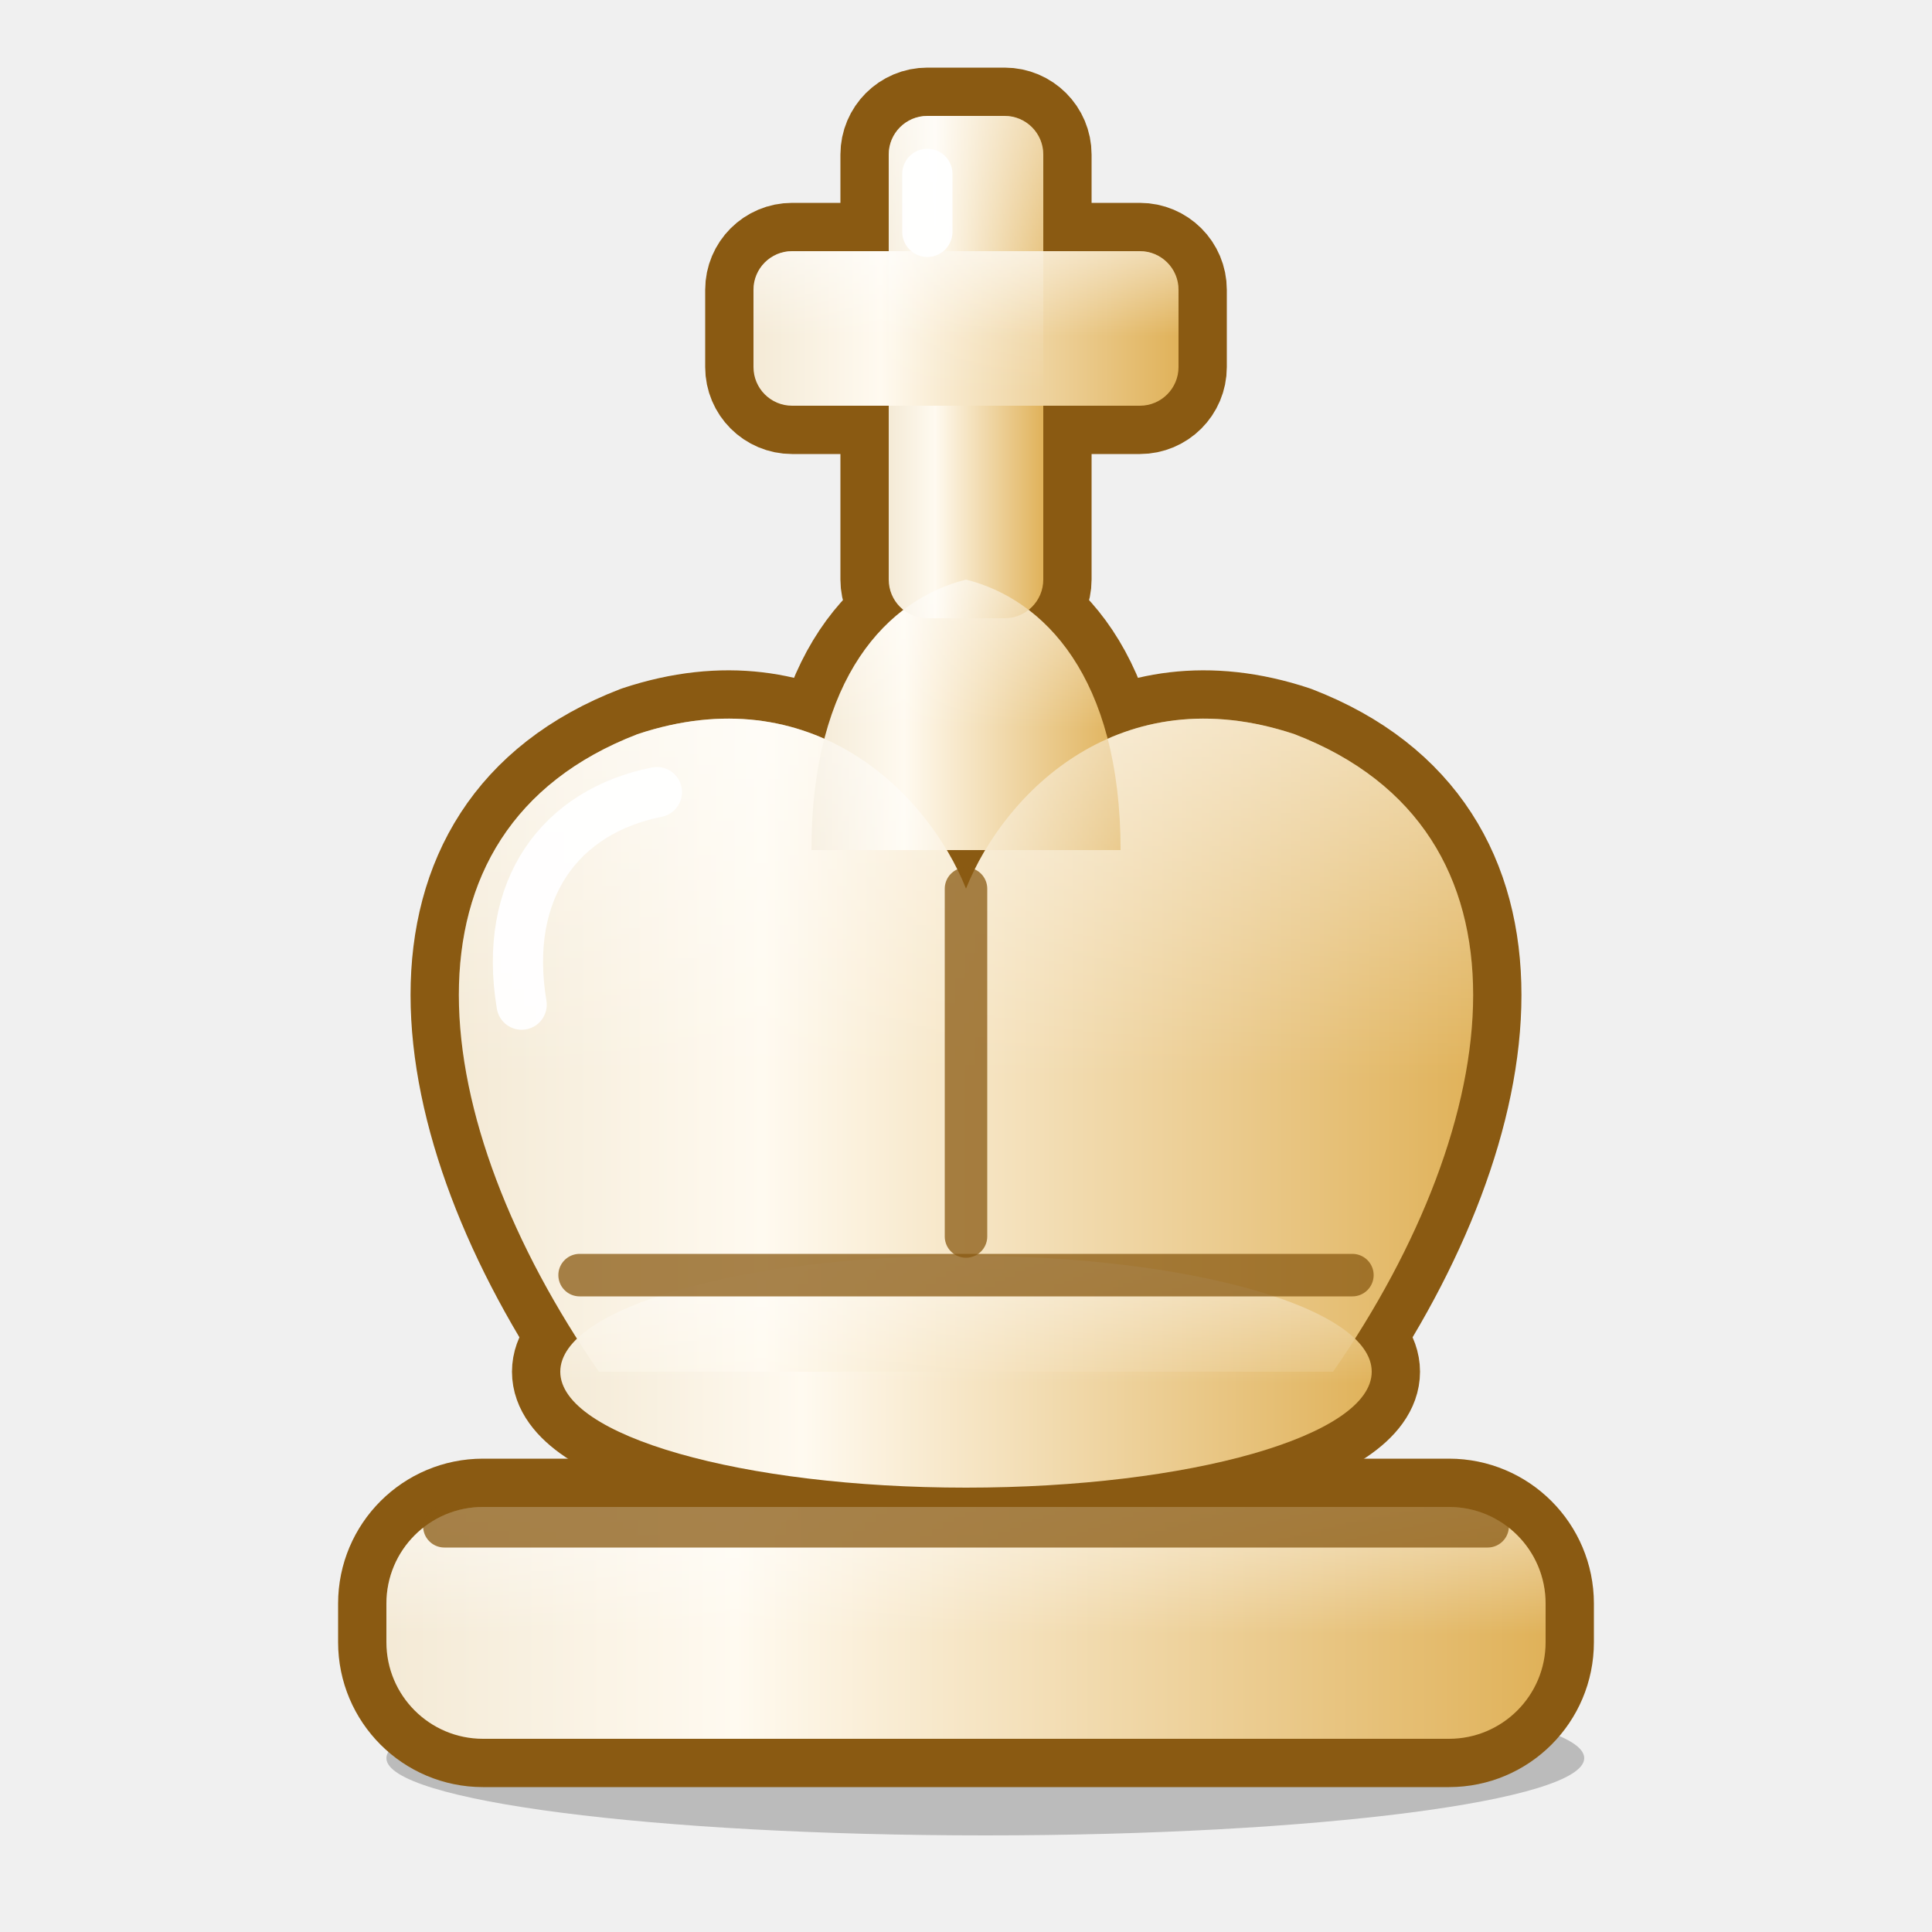
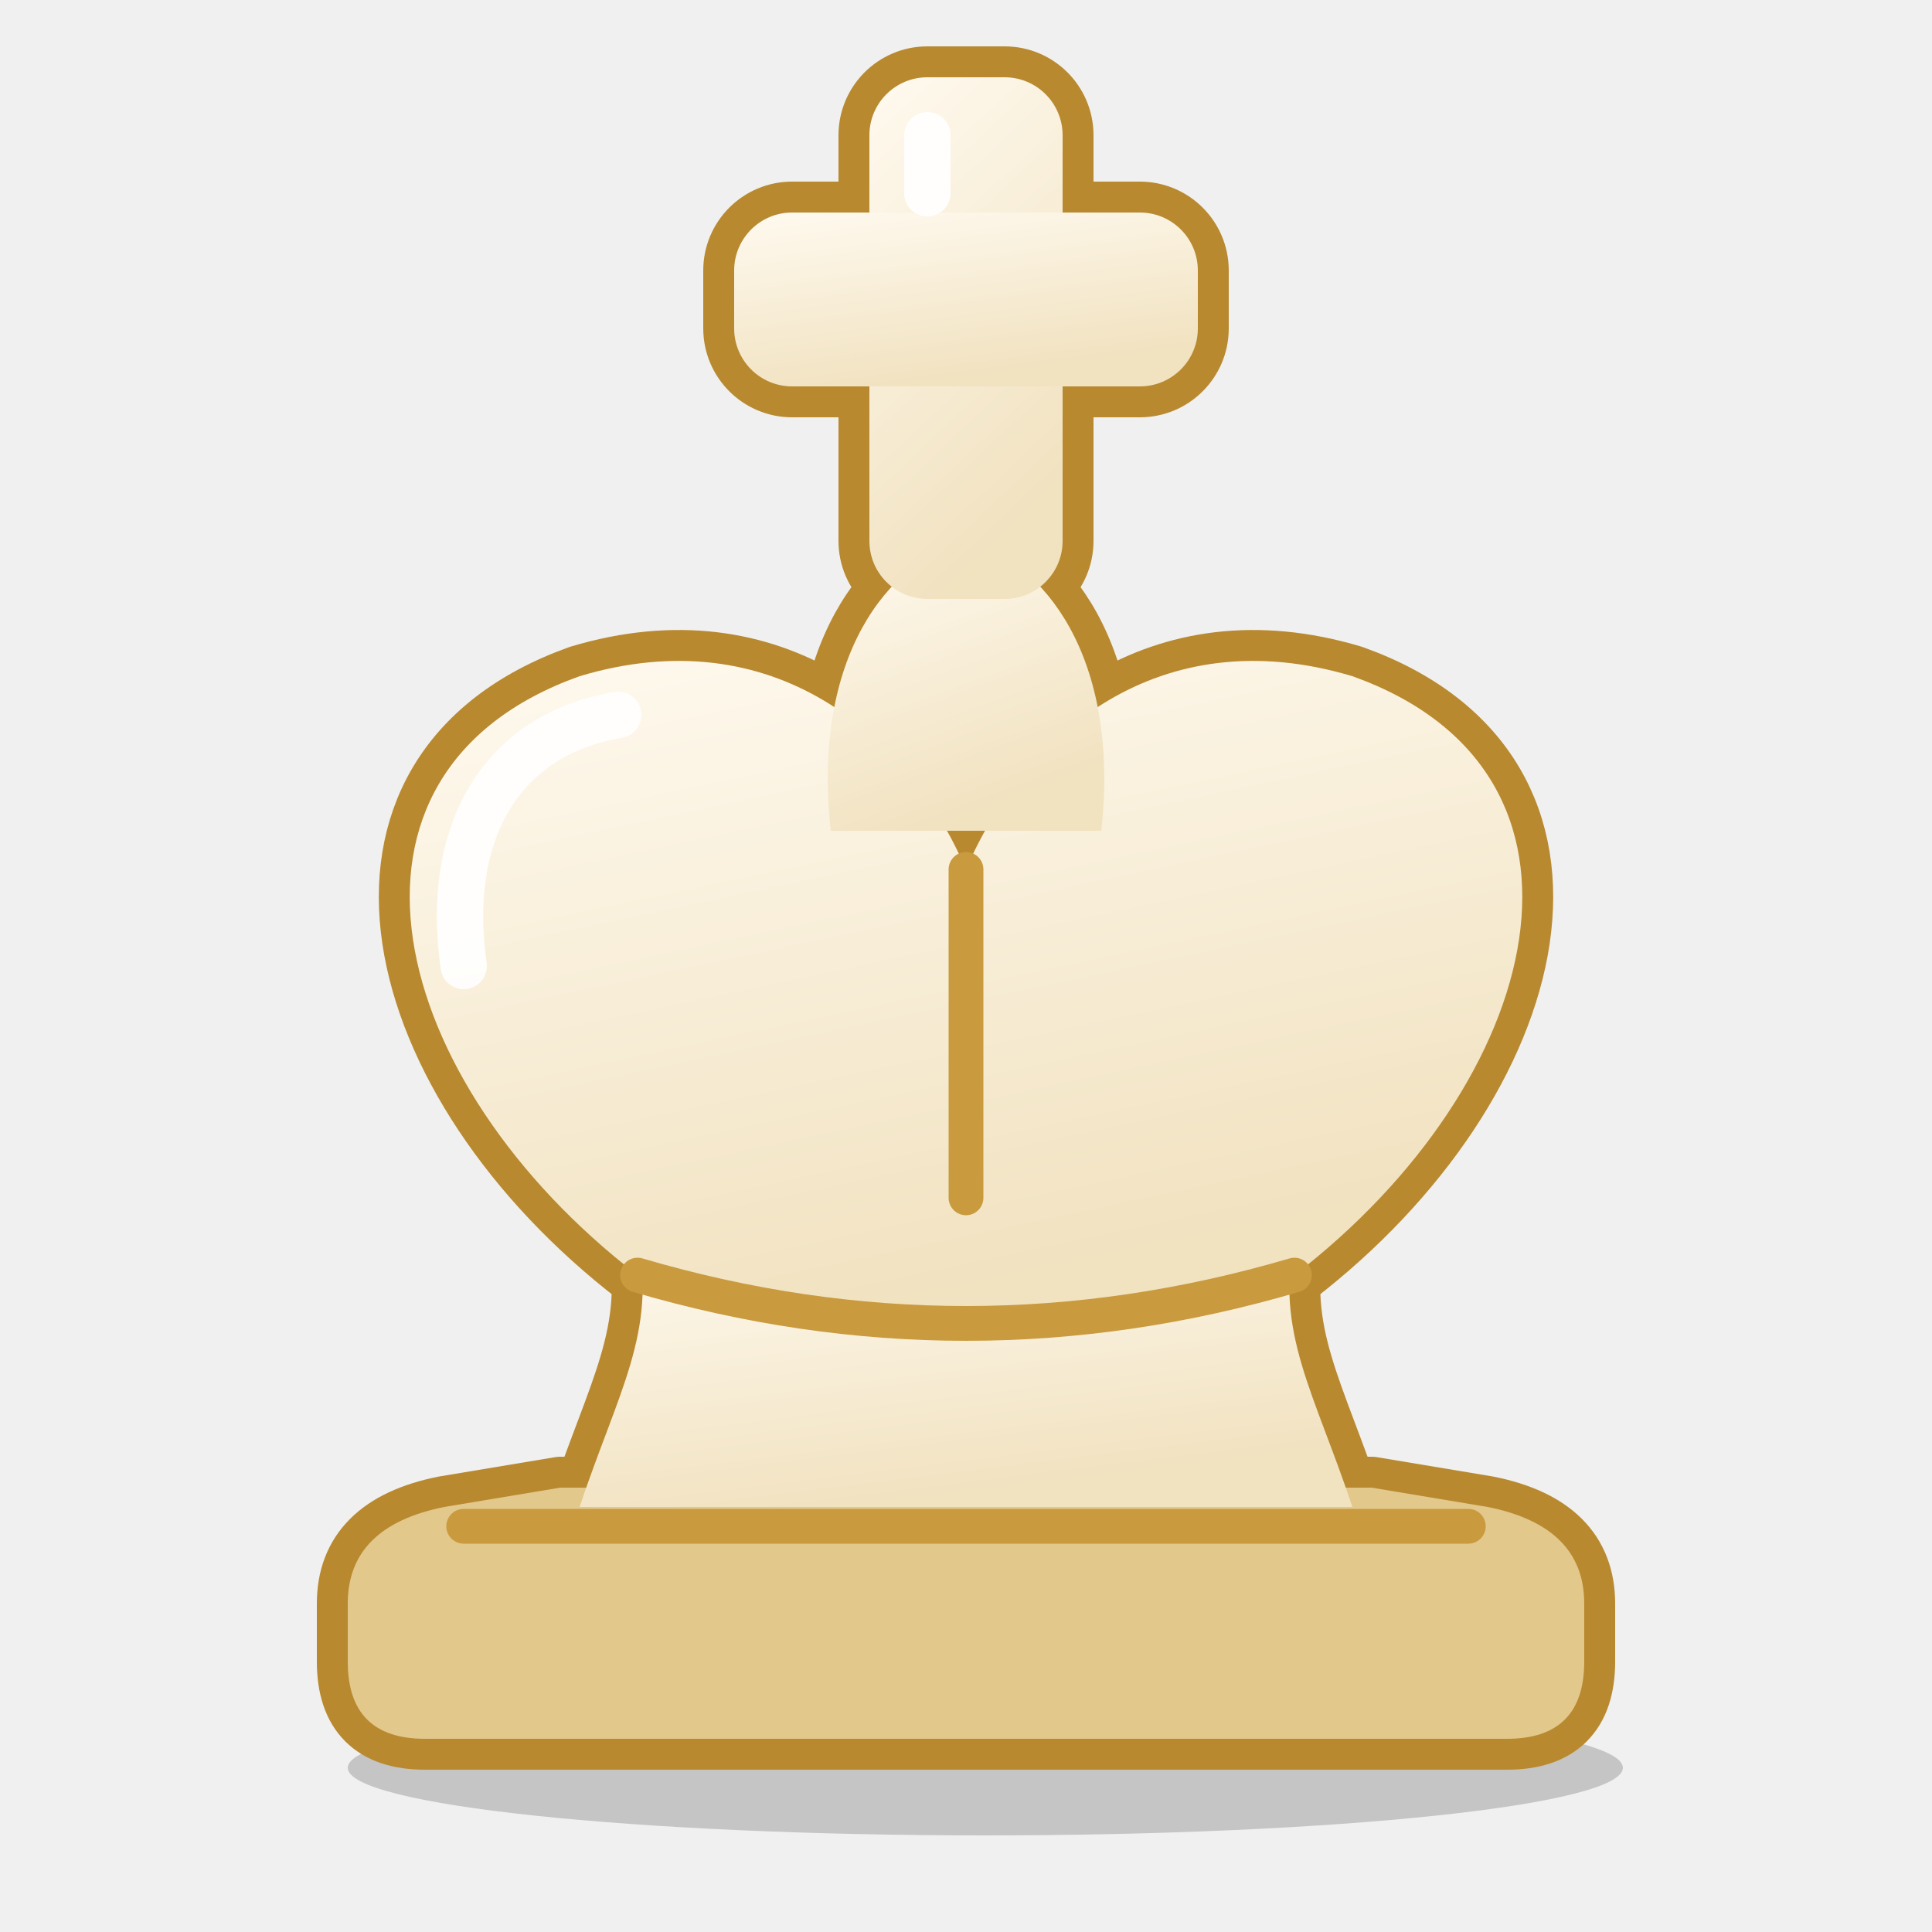
<svg xmlns="http://www.w3.org/2000/svg" viewBox="0 0 100 100">
  <defs>
-     <linearGradient id="carpetwKb" x1="0" y1="0" x2="1" y2="0">
-       <stop offset="0" stop-color="#f4ead6" />
-       <stop offset="0.3" stop-color="#fffaf0" />
-       <stop offset="1" stop-color="#e0b25a" />
-     </linearGradient>
-     <linearGradient id="carpetwKs" x1="0" y1="0" x2="0" y2="1">
-       <stop offset="0" stop-color="#ffffff" stop-opacity="0.5" />
-       <stop offset="0.55" stop-color="#ffffff" stop-opacity="0" />
+     <linearGradient id="carpetwKb" x1="0" y1="0" x2="0.35" y2="1">
+       <stop offset="0" stop-color="#fffaf0" />
+       <stop offset="1" stop-color="#f1e2c0" />
    </linearGradient>
  </defs>
-   <ellipse cx="51" cy="91" rx="31" ry="4" fill="#000" opacity="0.22" />
-   <g fill="#8a5a12" stroke="#8a5a12" stroke-width="5" stroke-linejoin="round">
-     <rect x="20" y="78" width="60" height="12" rx="5" />
-     <ellipse cx="50" cy="71" rx="21" ry="6" />
-     <path d="M31 71 C22 58 20 43 33 38 C42 35 48 41 50 46 C52 41 58 35 67 38 C80 43 78 58 69 71 Z" />
-     <path d="M42 44 C42 35 46 31 50 30 C54 31 58 35 58 44 Z" />
-     <rect x="46" y="6" width="8" height="26" rx="2" />
-     <rect x="39" y="13" width="22" height="8" rx="2" />
+   <ellipse cx="51" cy="91.5" rx="33" ry="3.5" fill="#000" opacity="0.18" />
+   <g fill="#b8892f" stroke="#b8892f" stroke-width="3.2" stroke-linejoin="round">
+     <path d="M22 90 H78 Q82 90 82 86 V83 Q82 79 77 78 L71 77 H29 L23 78 Q18 79 18 83 V86 Q18 90 22 90 Z" />
+     <path d="M30 78 C32 72 34 69 33 64 H67 C66 69 68 72 70 78 Z" />
+     <path d="M33 66 C20 56 16 40 30 35 C40 32 47 38 50 45 C53 38 60 32 70 35 C84 40 80 56 67 66 Q50 71 33 66 Z" />
+     <path d="M43 43 C42 34 46 29 50 28 C54 29 58 34 57 43 Z" />
+     <rect x="45" y="4" width="10" height="27" rx="3" />
+     <rect x="38" y="11" width="24" height="9" rx="3" />
+   </g>
+   <g fill="#e3c88c">
+     <path d="M22 90 H78 Q82 90 82 86 V83 Q82 79 77 78 L71 77 H29 L23 78 Q18 79 18 83 V86 Q18 90 22 90 Z" />
  </g>
  <g fill="url(#carpetwKb)">
-     <rect x="20" y="78" width="60" height="12" rx="5" />
-     <ellipse cx="50" cy="71" rx="21" ry="6" />
-     <path d="M31 71 C22 58 20 43 33 38 C42 35 48 41 50 46 C52 41 58 35 67 38 C80 43 78 58 69 71 Z" />
-     <path d="M42 44 C42 35 46 31 50 30 C54 31 58 35 58 44 Z" />
-     <rect x="46" y="6" width="8" height="26" rx="2" />
-     <rect x="39" y="13" width="22" height="8" rx="2" />
+     <path d="M30 78 C32 72 34 69 33 64 H67 C66 69 68 72 70 78 Z" />
+     <path d="M33 66 C20 56 16 40 30 35 C40 32 47 38 50 45 C53 38 60 32 70 35 C84 40 80 56 67 66 Q50 71 33 66 Z" />
+     <path d="M43 43 C42 34 46 29 50 28 C54 29 58 34 57 43 Z" />
+     <rect x="45" y="4" width="10" height="27" rx="3" />
+     <rect x="38" y="11" width="24" height="9" rx="3" />
  </g>
-   <g fill="url(#carpetwKs)">
-     <rect x="20" y="78" width="60" height="12" rx="5" />
-     <ellipse cx="50" cy="71" rx="21" ry="6" />
-     <path d="M31 71 C22 58 20 43 33 38 C42 35 48 41 50 46 C52 41 58 35 67 38 C80 43 78 58 69 71 Z" />
-     <path d="M42 44 C42 35 46 31 50 30 C54 31 58 35 58 44 Z" />
-     <rect x="46" y="6" width="8" height="26" rx="2" />
-     <rect x="39" y="13" width="22" height="8" rx="2" />
+   <g fill="none" stroke="#c99a3e" stroke-width="1.8" stroke-linecap="round">
+     <path d="M24 79 H76" />
+     <path d="M33 66 Q50 71 67 66" />
+     <path d="M50 45 V62" />
  </g>
-   <g fill="none" stroke="#8a5a12" stroke-width="2.2" stroke-linecap="round" stroke-opacity="0.75">
-     <path d="M23 79 H77" />
-     <path d="M30 66 H70" />
-     <path d="M50 46 V64" />
-   </g>
-   <g fill="#8a5a12" />
-   <g fill="none" stroke="#ffffff" stroke-opacity="0.95" stroke-width="2.6" stroke-linecap="round">
-     <path d="M27 52 C26 46 29 42 34 41" />
-     <path d="M48 9 V12" />
+   <g fill="#b8892f" />
+   <g fill="none" stroke="#ffffff" stroke-opacity="0.9" stroke-width="2.4" stroke-linecap="round">
+     <path d="M24 50 C23 43 26 38 32 37" />
+     <path d="M48 7 V10" />
  </g>
</svg>
